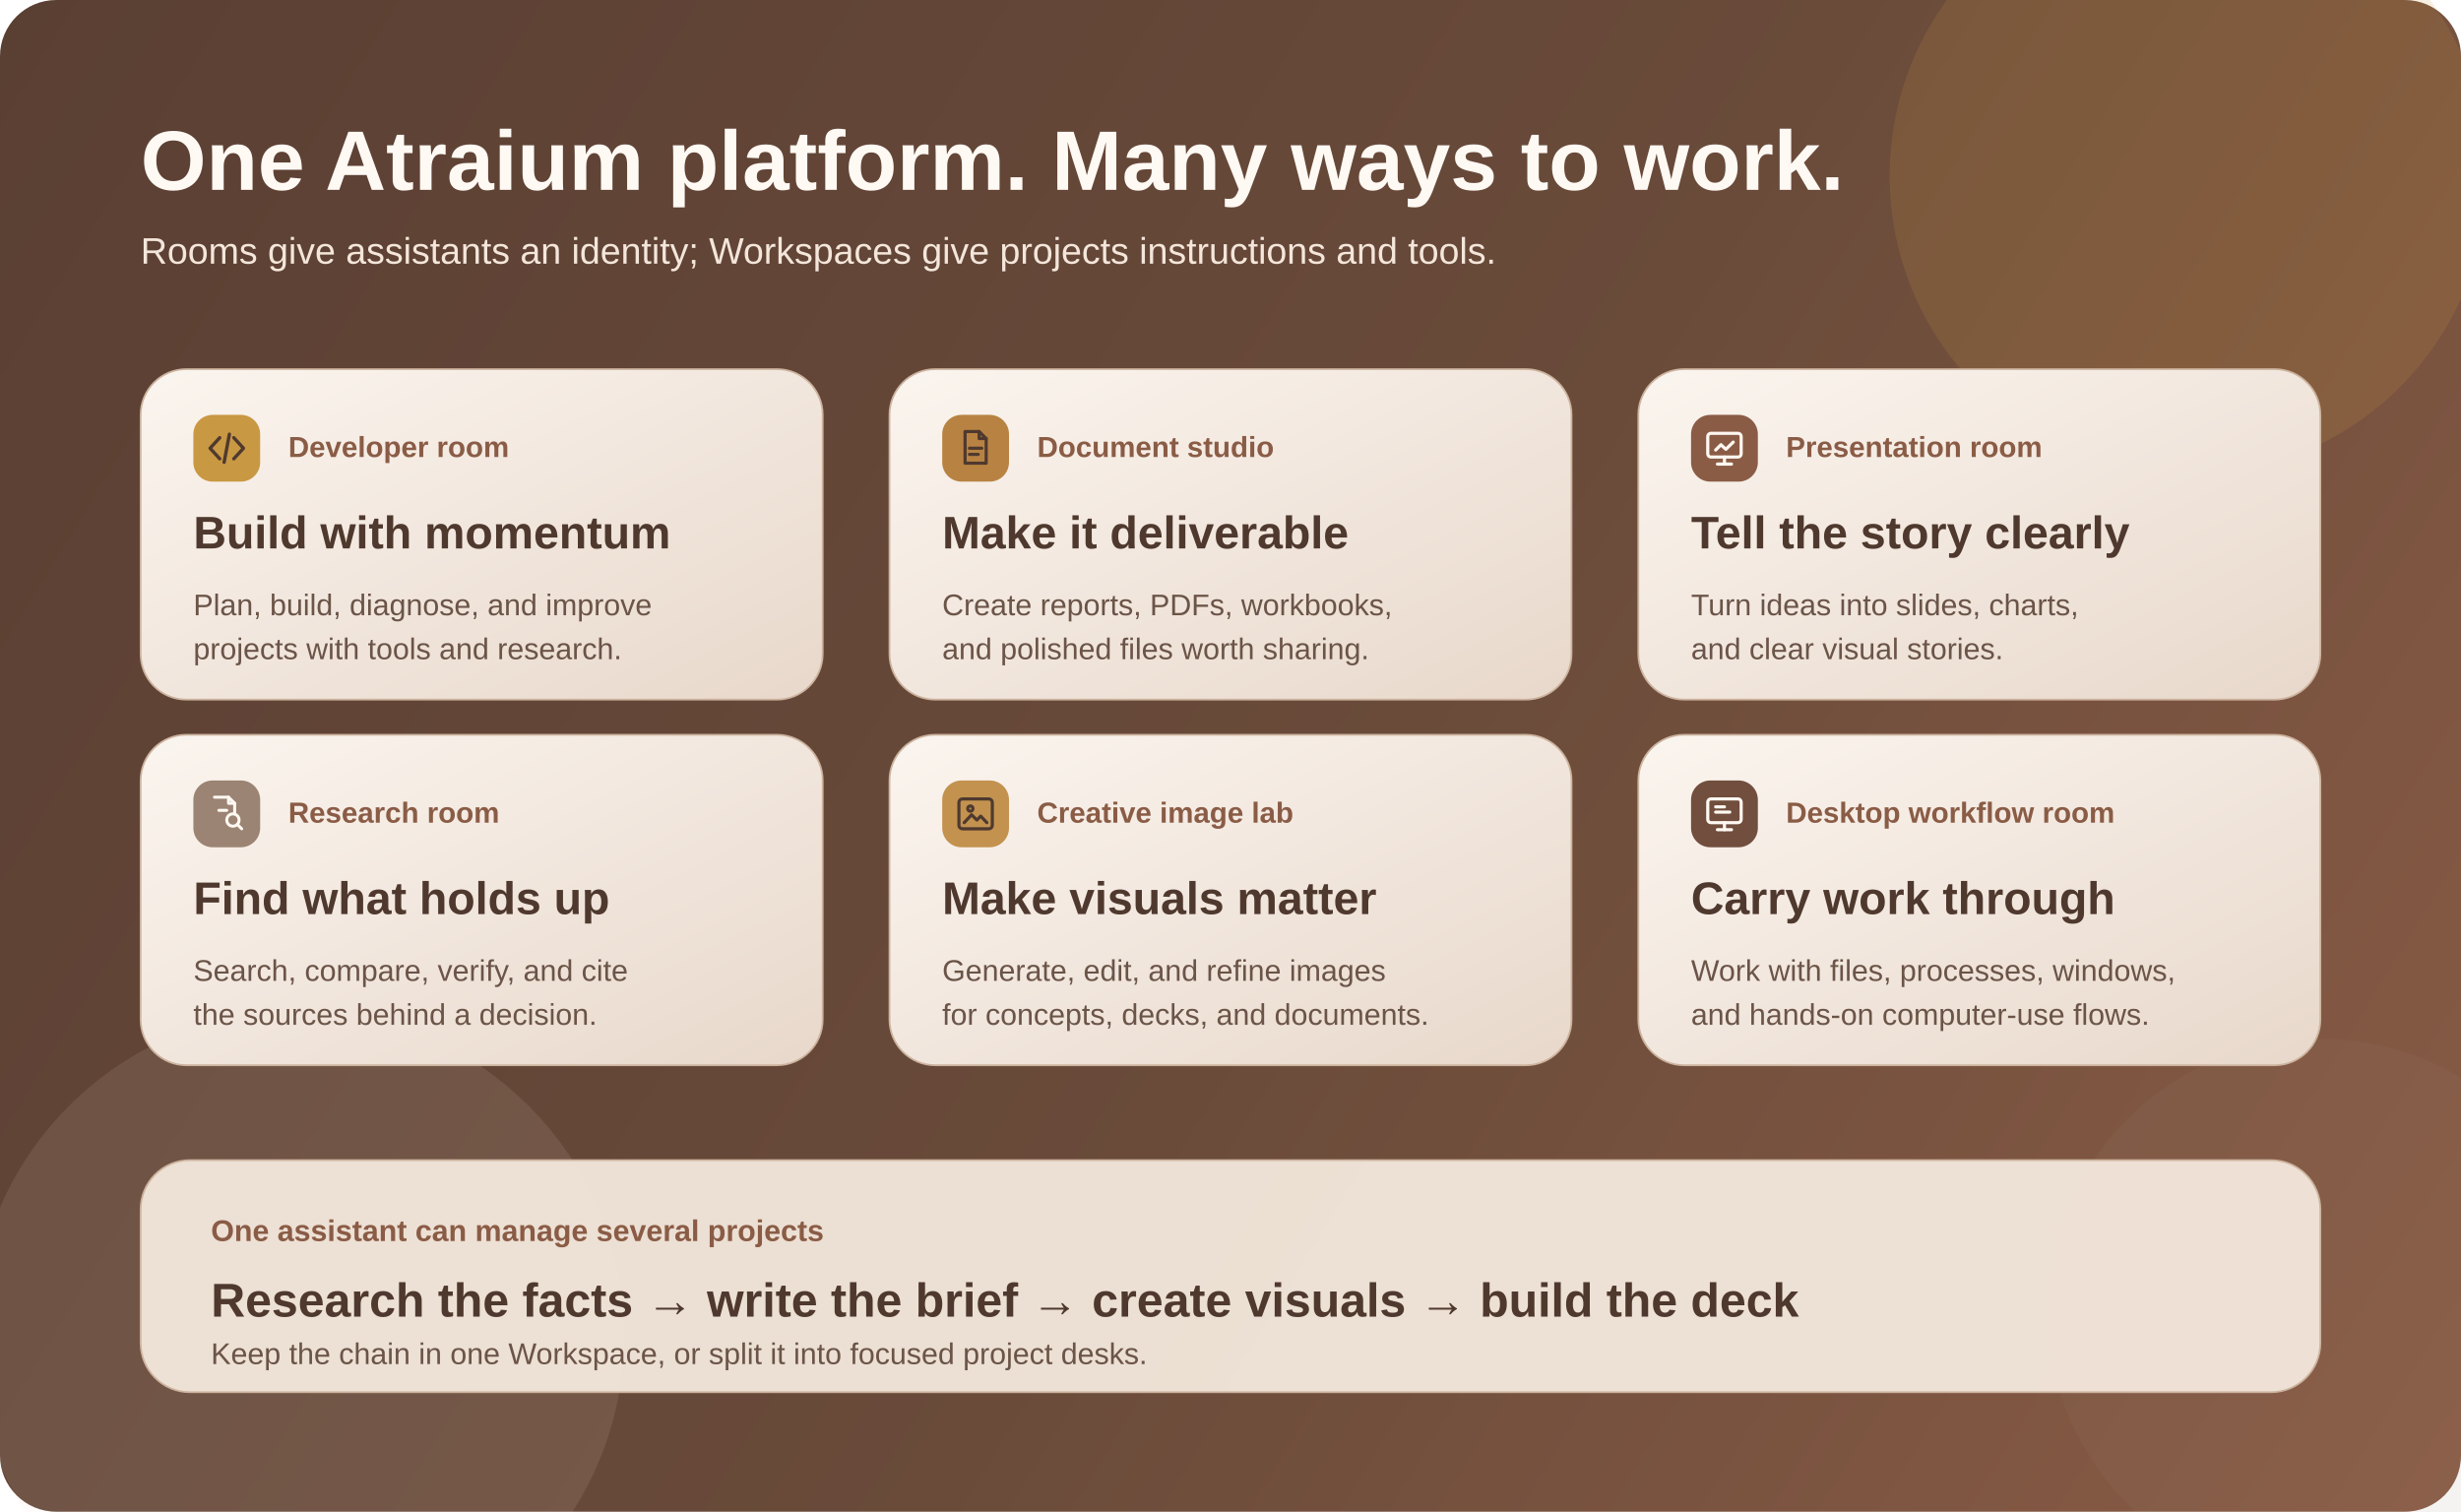
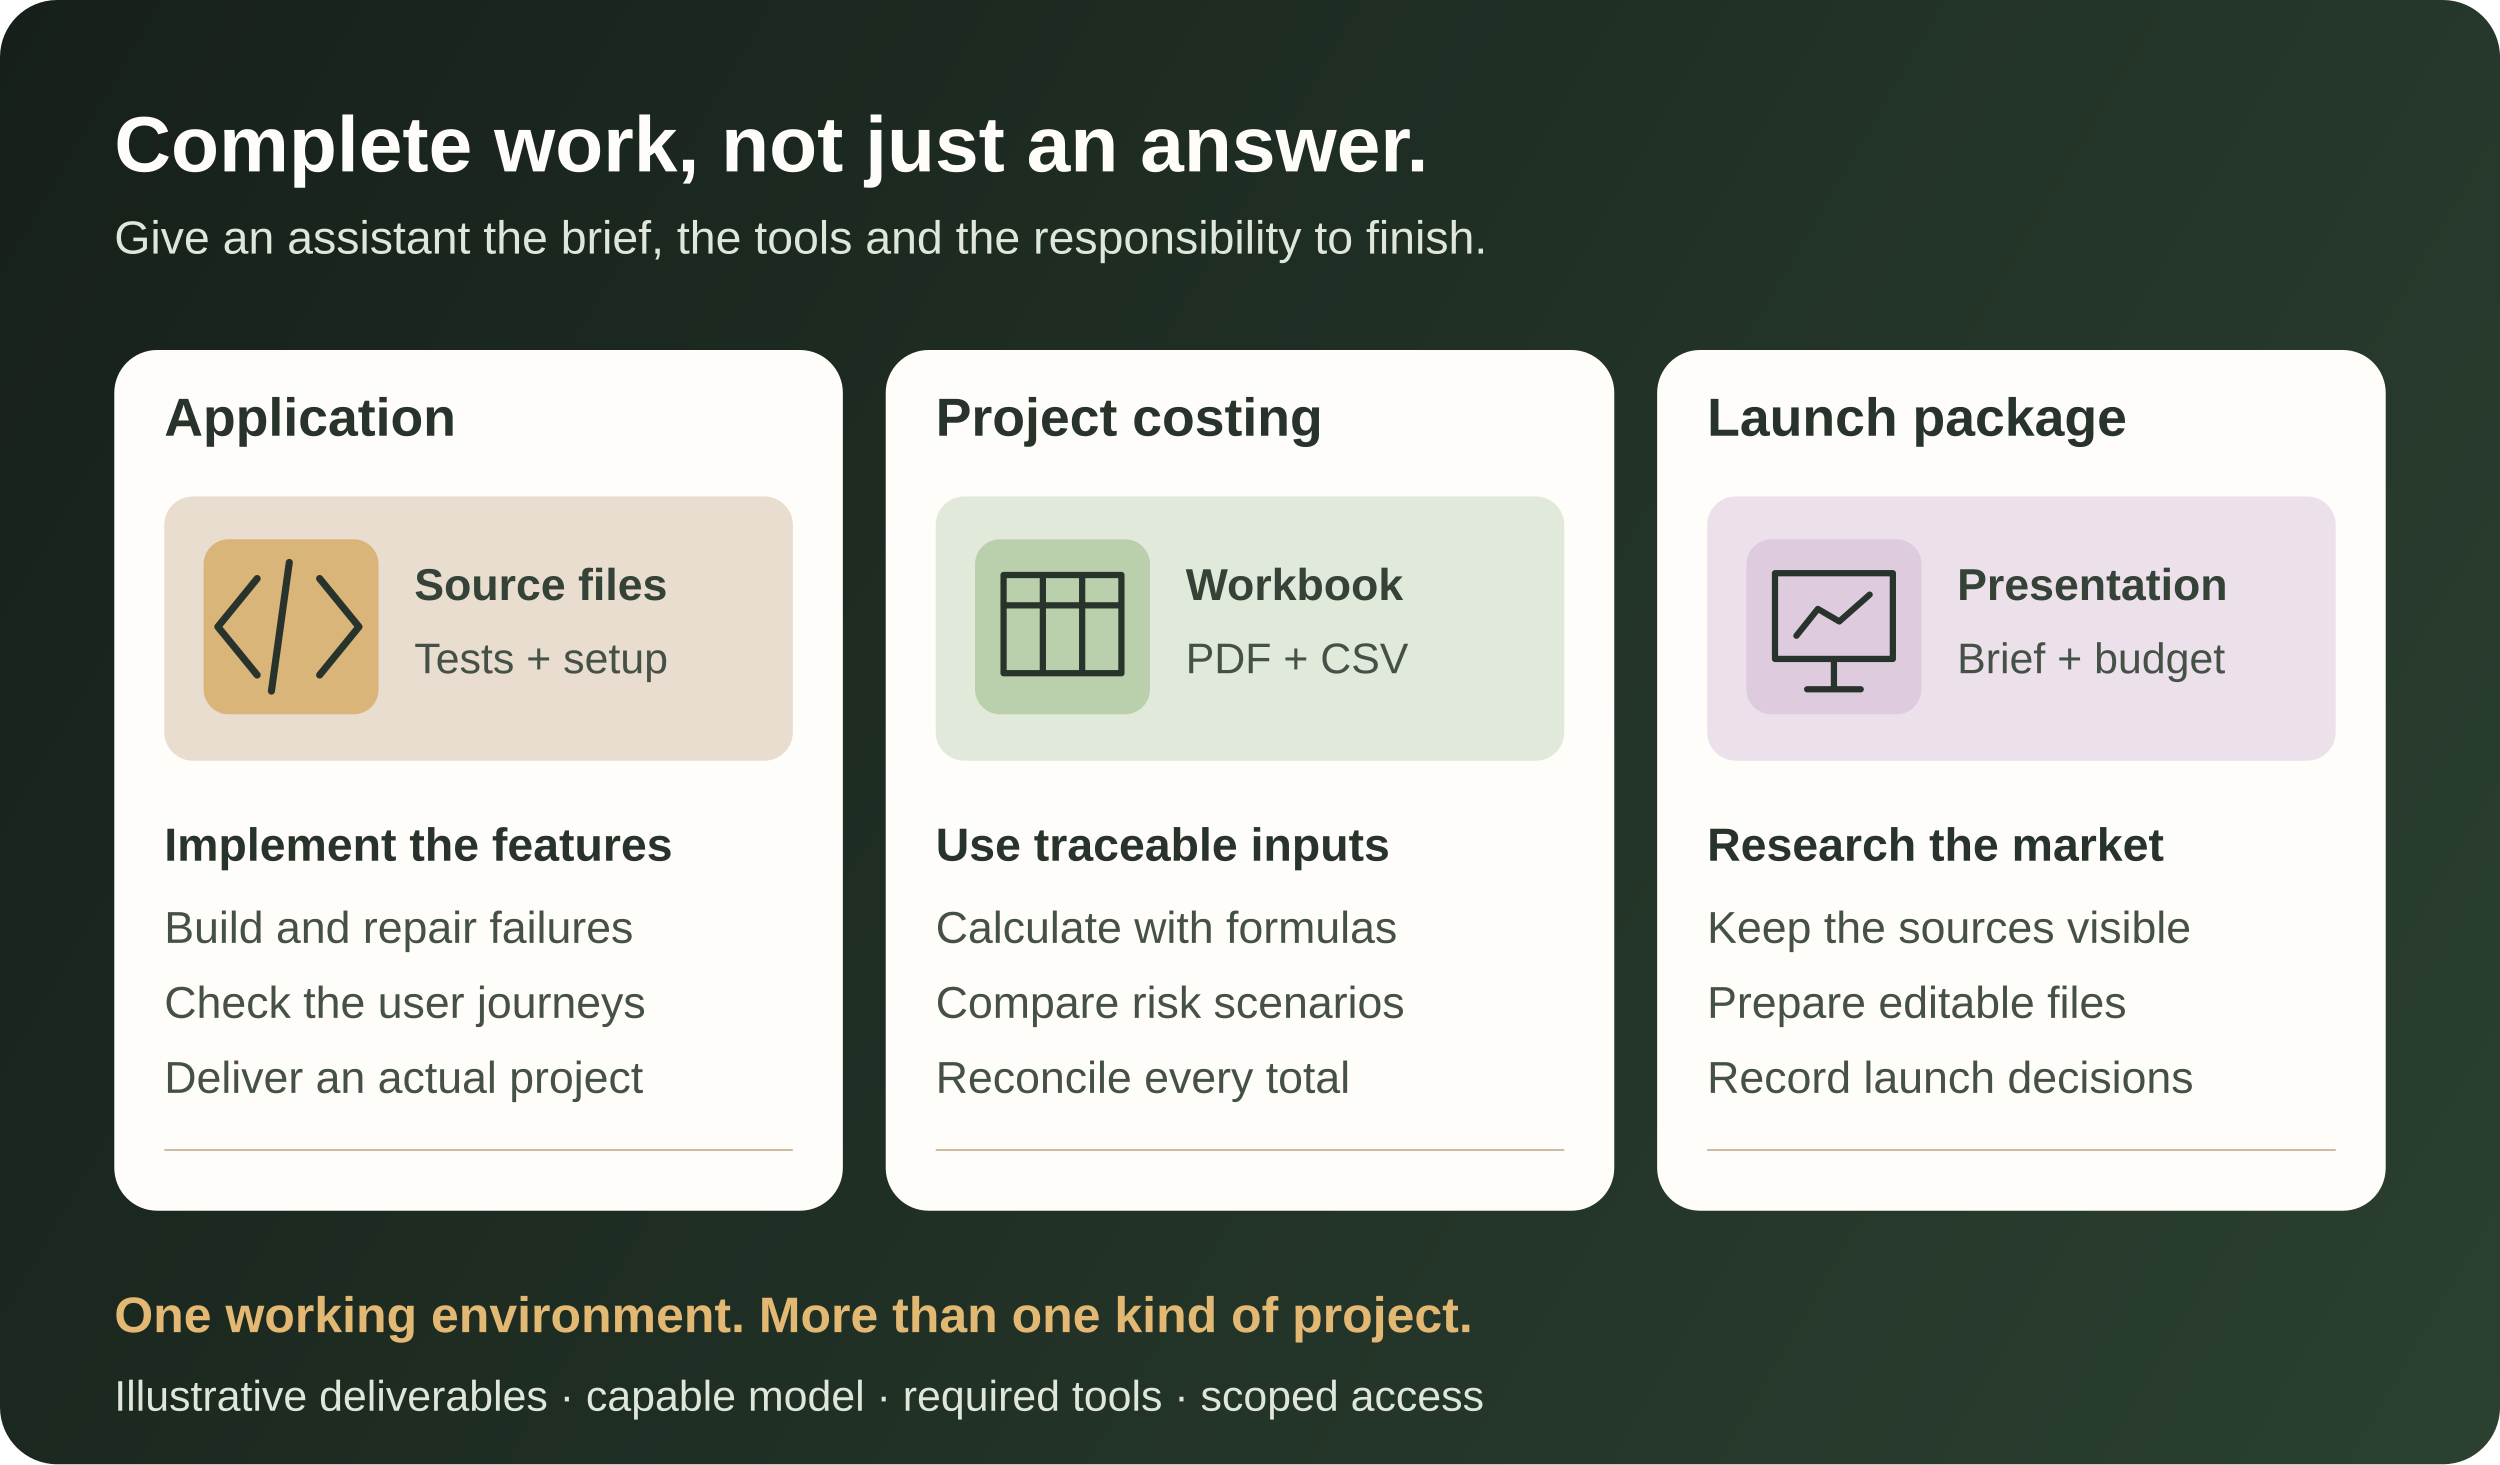
- <svg xmlns="http://www.w3.org/2000/svg" width="1400" height="860" viewBox="0 0 1400 860" fill="none">
+ <svg xmlns="http://www.w3.org/2000/svg" width="1400" height="820" viewBox="0 0 1400 820" fill="none" role="img" aria-labelledby="projects-title projects-desc">
  <defs>
-     <linearGradient id="bg" x1="0" y1="0" x2="1400" y2="860" gradientUnits="userSpaceOnUse">
-       <stop stop-color="#5A3F33" />
-       <stop offset="0.55" stop-color="#6A4B3A" />
-       <stop offset="1" stop-color="#8A5C46" />
-     </linearGradient>
-     <linearGradient id="tile" x1="0" y1="0" x2="1" y2="1">
-       <stop stop-color="#FBF5EF" />
-       <stop offset="1" stop-color="#E8D8CB" />
+     <linearGradient id="projects-bg" x1="0" y1="0" x2="1400" y2="820" gradientUnits="userSpaceOnUse">
+       <stop stop-color="#162019" />
+       <stop offset="1" stop-color="#2B4031" />
    </linearGradient>
  </defs>
-   <rect width="1400" height="860" rx="32" fill="url(#bg)" />
-   <circle cx="1245" cy="100" r="170" fill="#C99843" fill-opacity="0.16" />
-   <circle cx="170" cy="760" r="185" fill="#F4E1CD" fill-opacity="0.10" />
-   <circle cx="1320" cy="746" r="155" fill="#9B8473" fill-opacity="0.10" />
-   <text x="80" y="108" fill="#FFF9F4" font-size="48" font-family="Segoe UI, Arial, sans-serif" font-weight="800">
-     One Atraium platform. Many ways to work.
-   </text>
-   <text x="80" y="150" fill="#F4E6DA" font-size="21" font-family="Segoe UI, Arial, sans-serif">
-     Rooms give assistants an identity; Workspaces give projects instructions and tools.
-   </text>
-   <rect x="80" y="210" width="388" height="188" rx="26" fill="url(#tile)" stroke="#CCB39E" />
-   <rect x="110" y="236" width="38" height="38" rx="11" fill="#C99843" />
-   <g transform="translate(117 243)" fill="none" stroke="#4F392E" stroke-width="1.9" stroke-linecap="round" stroke-linejoin="round">
-     <path d="M8 6 2.5 12 8 18" />
-     <path d="m16 6 5.5 6-5.5 6" />
-     <path d="m13.5 4-3 16" />
+   <rect width="1400" height="820" rx="32" fill="url(#projects-bg)" />
+   <g font-family="Segoe UI, Arial, sans-serif">
+     <text x="64" y="96" fill="#FFFDF9" font-size="44" font-weight="750">Complete work, not just an answer.</text>
+     <text x="64" y="142" fill="#DFE6DA" font-size="26">Give an assistant the brief, the tools and the responsibility to finish.</text>
+     <g data-bounds="64 196 408 482">
+       <rect x="64" y="196" width="408" height="482" rx="24" fill="#FFFDF9" />
+       <text x="92" y="244" fill="#28342B" font-size="30" font-weight="750">Application</text>
+       <rect x="92" y="278" width="352" height="148" rx="16" fill="#E8DDCE" />
+       <rect x="114" y="302" width="98" height="98" rx="14" fill="#DAB57A" />
+       <path d="m144 324-22 27 22 27m35-54 22 27-22 27m-17-63-10 72" stroke="#28342B" stroke-width="4" stroke-linecap="round" stroke-linejoin="round" />
+       <text x="232" y="336" fill="#354237" font-size="25" font-weight="700">Source files</text>
+       <text x="232" y="377" fill="#455147" font-size="24">Tests + setup</text>
+       <text x="92" y="482" fill="#28342B" font-size="26" font-weight="700">Implement the features</text>
+       <text x="92" y="528" fill="#455147" font-size="25">Build and repair failures</text>
+       <text x="92" y="570" fill="#455147" font-size="25">Check the user journeys</text>
+       <text x="92" y="612" fill="#455147" font-size="25">Deliver an actual project</text>
+       <path d="M92 644h352" stroke="#C7B39A" />
+     </g>
+     <g data-bounds="496 196 408 482">
+       <rect x="496" y="196" width="408" height="482" rx="24" fill="#FFFDF9" />
+       <text x="524" y="244" fill="#28342B" font-size="30" font-weight="750">Project costing</text>
+       <rect x="524" y="278" width="352" height="148" rx="16" fill="#E1E9DA" />
+       <rect x="546" y="302" width="98" height="98" rx="14" fill="#BAD0AD" />
+       <path d="M562 322h66v55h-66zm0 17h66m-44-17v55m22-55v55" stroke="#28342B" stroke-width="3.5" stroke-linejoin="round" />
+       <text x="664" y="336" fill="#354237" font-size="25" font-weight="700">Workbook</text>
+       <text x="664" y="377" fill="#455147" font-size="24">PDF + CSV</text>
+       <text x="524" y="482" fill="#28342B" font-size="26" font-weight="700">Use traceable inputs</text>
+       <text x="524" y="528" fill="#455147" font-size="25">Calculate with formulas</text>
+       <text x="524" y="570" fill="#455147" font-size="25">Compare risk scenarios</text>
+       <text x="524" y="612" fill="#455147" font-size="25">Reconcile every total</text>
+       <path d="M524 644h352" stroke="#C7B39A" />
+     </g>
+     <g data-bounds="928 196 408 482">
+       <rect x="928" y="196" width="408" height="482" rx="24" fill="#FFFDF9" />
+       <text x="956" y="244" fill="#28342B" font-size="30" font-weight="750">Launch package</text>
+       <rect x="956" y="278" width="352" height="148" rx="16" fill="#ECE1EB" />
+       <rect x="978" y="302" width="98" height="98" rx="14" fill="#DECBDD" />
+       <path d="M994 321h66v48h-66zm33 48v17m-15 0h30m-36-30 12-15 12 7 17-15" stroke="#28342B" stroke-width="3.5" stroke-linecap="round" stroke-linejoin="round" />
+       <text x="1096" y="336" fill="#354237" font-size="25" font-weight="700">Presentation</text>
+       <text x="1096" y="377" fill="#455147" font-size="24">Brief + budget</text>
+       <text x="956" y="482" fill="#28342B" font-size="26" font-weight="700">Research the market</text>
+       <text x="956" y="528" fill="#455147" font-size="25">Keep the sources visible</text>
+       <text x="956" y="570" fill="#455147" font-size="25">Prepare editable files</text>
+       <text x="956" y="612" fill="#455147" font-size="25">Record launch decisions</text>
+       <path d="M956 644h352" stroke="#C7B39A" />
+     </g>
+     <text x="64" y="746" fill="#E2B873" font-size="28" font-weight="700">One working environment. More than one kind of project.</text>
+     <text x="64" y="790" fill="#DFE6DA" font-size="24">Illustrative deliverables · capable model · required tools · scoped access</text>
  </g>
-   <text x="164" y="260" fill="#8A5C46" font-size="16.5" font-family="Segoe UI, Arial, sans-serif" font-weight="700">
-     Developer room
-   </text>
-   <text x="110" y="312" fill="#4F392E" font-size="26" font-family="Segoe UI, Arial, sans-serif" font-weight="800">
-     Build with momentum
-   </text>
-   <text x="110" y="350" fill="#6B5448" font-size="17" font-family="Segoe UI, Arial, sans-serif">
-     Plan, build, diagnose, and improve
-   </text>
-   <text x="110" y="375" fill="#6B5448" font-size="17" font-family="Segoe UI, Arial, sans-serif">
-     projects with tools and research.
-   </text>
-   <rect x="506" y="210" width="388" height="188" rx="26" fill="url(#tile)" stroke="#CCB39E" />
-   <rect x="536" y="236" width="38" height="38" rx="11" fill="#B88342" />
-   <g transform="translate(543 243)" fill="none" stroke="#4F392E" stroke-width="1.8" stroke-linecap="round" stroke-linejoin="round">
-     <path d="M6 2.5h8l4 4v14H6z" />
-     <path d="M14 2.5v4h4" />
-     <path d="M8.5 12h7" />
-     <path d="M8.5 15.5h5" />
-   </g>
-   <text x="590" y="260" fill="#8A5C46" font-size="16.5" font-family="Segoe UI, Arial, sans-serif" font-weight="700">
-     Document studio
-   </text>
-   <text x="536" y="312" fill="#4F392E" font-size="26" font-family="Segoe UI, Arial, sans-serif" font-weight="800">
-     Make it deliverable
-   </text>
-   <text x="536" y="350" fill="#6B5448" font-size="17" font-family="Segoe UI, Arial, sans-serif">
-     Create reports, PDFs, workbooks,
-   </text>
-   <text x="536" y="375" fill="#6B5448" font-size="17" font-family="Segoe UI, Arial, sans-serif">
-     and polished files worth sharing.
-   </text>
-   <rect x="932" y="210" width="388" height="188" rx="26" fill="url(#tile)" stroke="#CCB39E" />
-   <rect x="962" y="236" width="38" height="38" rx="11" fill="#8A5C46" />
-   <g transform="translate(969 243)" fill="none" stroke="#FFF8F2" stroke-width="1.8" stroke-linecap="round" stroke-linejoin="round">
-     <rect x="2.5" y="3.5" width="19" height="13.5" rx="1.8" />
-     <path d="M12 17v4" />
-     <path d="M8 21h8" />
-     <path d="m7 13 3-3 2.8 2.6 4.2-4.1" />
-   </g>
-   <text x="1016" y="260" fill="#8A5C46" font-size="16.5" font-family="Segoe UI, Arial, sans-serif" font-weight="700">
-     Presentation room
-   </text>
-   <text x="962" y="312" fill="#4F392E" font-size="26" font-family="Segoe UI, Arial, sans-serif" font-weight="800">
-     Tell the story clearly
-   </text>
-   <text x="962" y="350" fill="#6B5448" font-size="17" font-family="Segoe UI, Arial, sans-serif">
-     Turn ideas into slides, charts,
-   </text>
-   <text x="962" y="375" fill="#6B5448" font-size="17" font-family="Segoe UI, Arial, sans-serif">
-     and clear visual stories.
-   </text>
-   <rect x="80" y="418" width="388" height="188" rx="26" fill="url(#tile)" stroke="#CCB39E" />
-   <rect x="110" y="444" width="38" height="38" rx="11" fill="#9B8473" />
-   <g transform="translate(117 451)" fill="none" stroke="#FFF8F2" stroke-width="1.7" stroke-linecap="round" stroke-linejoin="round">
-     <path d="M5 2.5h8l3.5 3.5v6" />
-     <path d="M13 2.5V6h3.5" />
-     <path d="M7.5 10h4.5" />
-     <circle cx="15.5" cy="15.5" r="3.5" />
-     <path d="m18 18 2.5 2.5" />
-   </g>
-   <text x="164" y="468" fill="#8A5C46" font-size="16.5" font-family="Segoe UI, Arial, sans-serif" font-weight="700">
-     Research room
-   </text>
-   <text x="110" y="520" fill="#4F392E" font-size="26" font-family="Segoe UI, Arial, sans-serif" font-weight="800">
-     Find what holds up
-   </text>
-   <text x="110" y="558" fill="#6B5448" font-size="17" font-family="Segoe UI, Arial, sans-serif">
-     Search, compare, verify, and cite
-   </text>
-   <text x="110" y="583" fill="#6B5448" font-size="17" font-family="Segoe UI, Arial, sans-serif">
-     the sources behind a decision.
-   </text>
-   <rect x="506" y="418" width="388" height="188" rx="26" fill="url(#tile)" stroke="#CCB39E" />
-   <rect x="536" y="444" width="38" height="38" rx="11" fill="#C3924F" />
-   <g transform="translate(543 451)" fill="none" stroke="#4F392E" stroke-width="1.8" stroke-linecap="round" stroke-linejoin="round">
-     <rect x="2.5" y="3.5" width="19" height="17" rx="2" />
-     <circle cx="9" cy="9" r="1.5" />
-     <path d="m5.5 17 4.2-4.5 3 3 2.2-2.2 3.5 3.7" />
-   </g>
-   <text x="590" y="468" fill="#8A5C46" font-size="16.5" font-family="Segoe UI, Arial, sans-serif" font-weight="700">
-     Creative image lab
-   </text>
-   <text x="536" y="520" fill="#4F392E" font-size="26" font-family="Segoe UI, Arial, sans-serif" font-weight="800">
-     Make visuals matter
-   </text>
-   <text x="536" y="558" fill="#6B5448" font-size="17" font-family="Segoe UI, Arial, sans-serif">
-     Generate, edit, and refine images
-   </text>
-   <text x="536" y="583" fill="#6B5448" font-size="17" font-family="Segoe UI, Arial, sans-serif">
-     for concepts, decks, and documents.
-   </text>
-   <rect x="932" y="418" width="388" height="188" rx="26" fill="url(#tile)" stroke="#CCB39E" />
-   <rect x="962" y="444" width="38" height="38" rx="11" fill="#714E3D" />
-   <g transform="translate(969 451)" fill="none" stroke="#FFF8F2" stroke-width="1.8" stroke-linecap="round" stroke-linejoin="round">
-     <rect x="2.5" y="3.5" width="19" height="13.5" rx="1.8" />
-     <path d="M12 17v4" />
-     <path d="M8 21h8" />
-     <path d="M7 8h5" />
-     <path d="M7 11h8" />
-   </g>
-   <text x="1016" y="468" fill="#8A5C46" font-size="16.5" font-family="Segoe UI, Arial, sans-serif" font-weight="700">
-     Desktop workflow room
-   </text>
-   <text x="962" y="520" fill="#4F392E" font-size="26" font-family="Segoe UI, Arial, sans-serif" font-weight="800">
-     Carry work through
-   </text>
-   <text x="962" y="558" fill="#6B5448" font-size="17" font-family="Segoe UI, Arial, sans-serif">
-     Work with files, processes, windows,
-   </text>
-   <text x="962" y="583" fill="#6B5448" font-size="17" font-family="Segoe UI, Arial, sans-serif">
-     and hands-on computer-use flows.
-   </text>
-   <rect x="80" y="660" width="1240" height="132" rx="28" fill="#F4E9DD" fill-opacity="0.94" stroke="#CCB39E" />
-   <text x="120" y="706" fill="#8A5C46" font-size="17" font-family="Segoe UI, Arial, sans-serif" font-weight="700">
-     One assistant can manage several projects
-   </text>
-   <text x="120" y="749" fill="#4F392E" font-size="27" font-family="Segoe UI, Arial, sans-serif" font-weight="800">
-     Research the facts → write the brief → create visuals → build the deck
-   </text>
-   <text x="120" y="776" fill="#6B5448" font-size="17" font-family="Segoe UI, Arial, sans-serif">
-     Keep the chain in one Workspace, or split it into focused project desks.
-   </text>
</svg>
